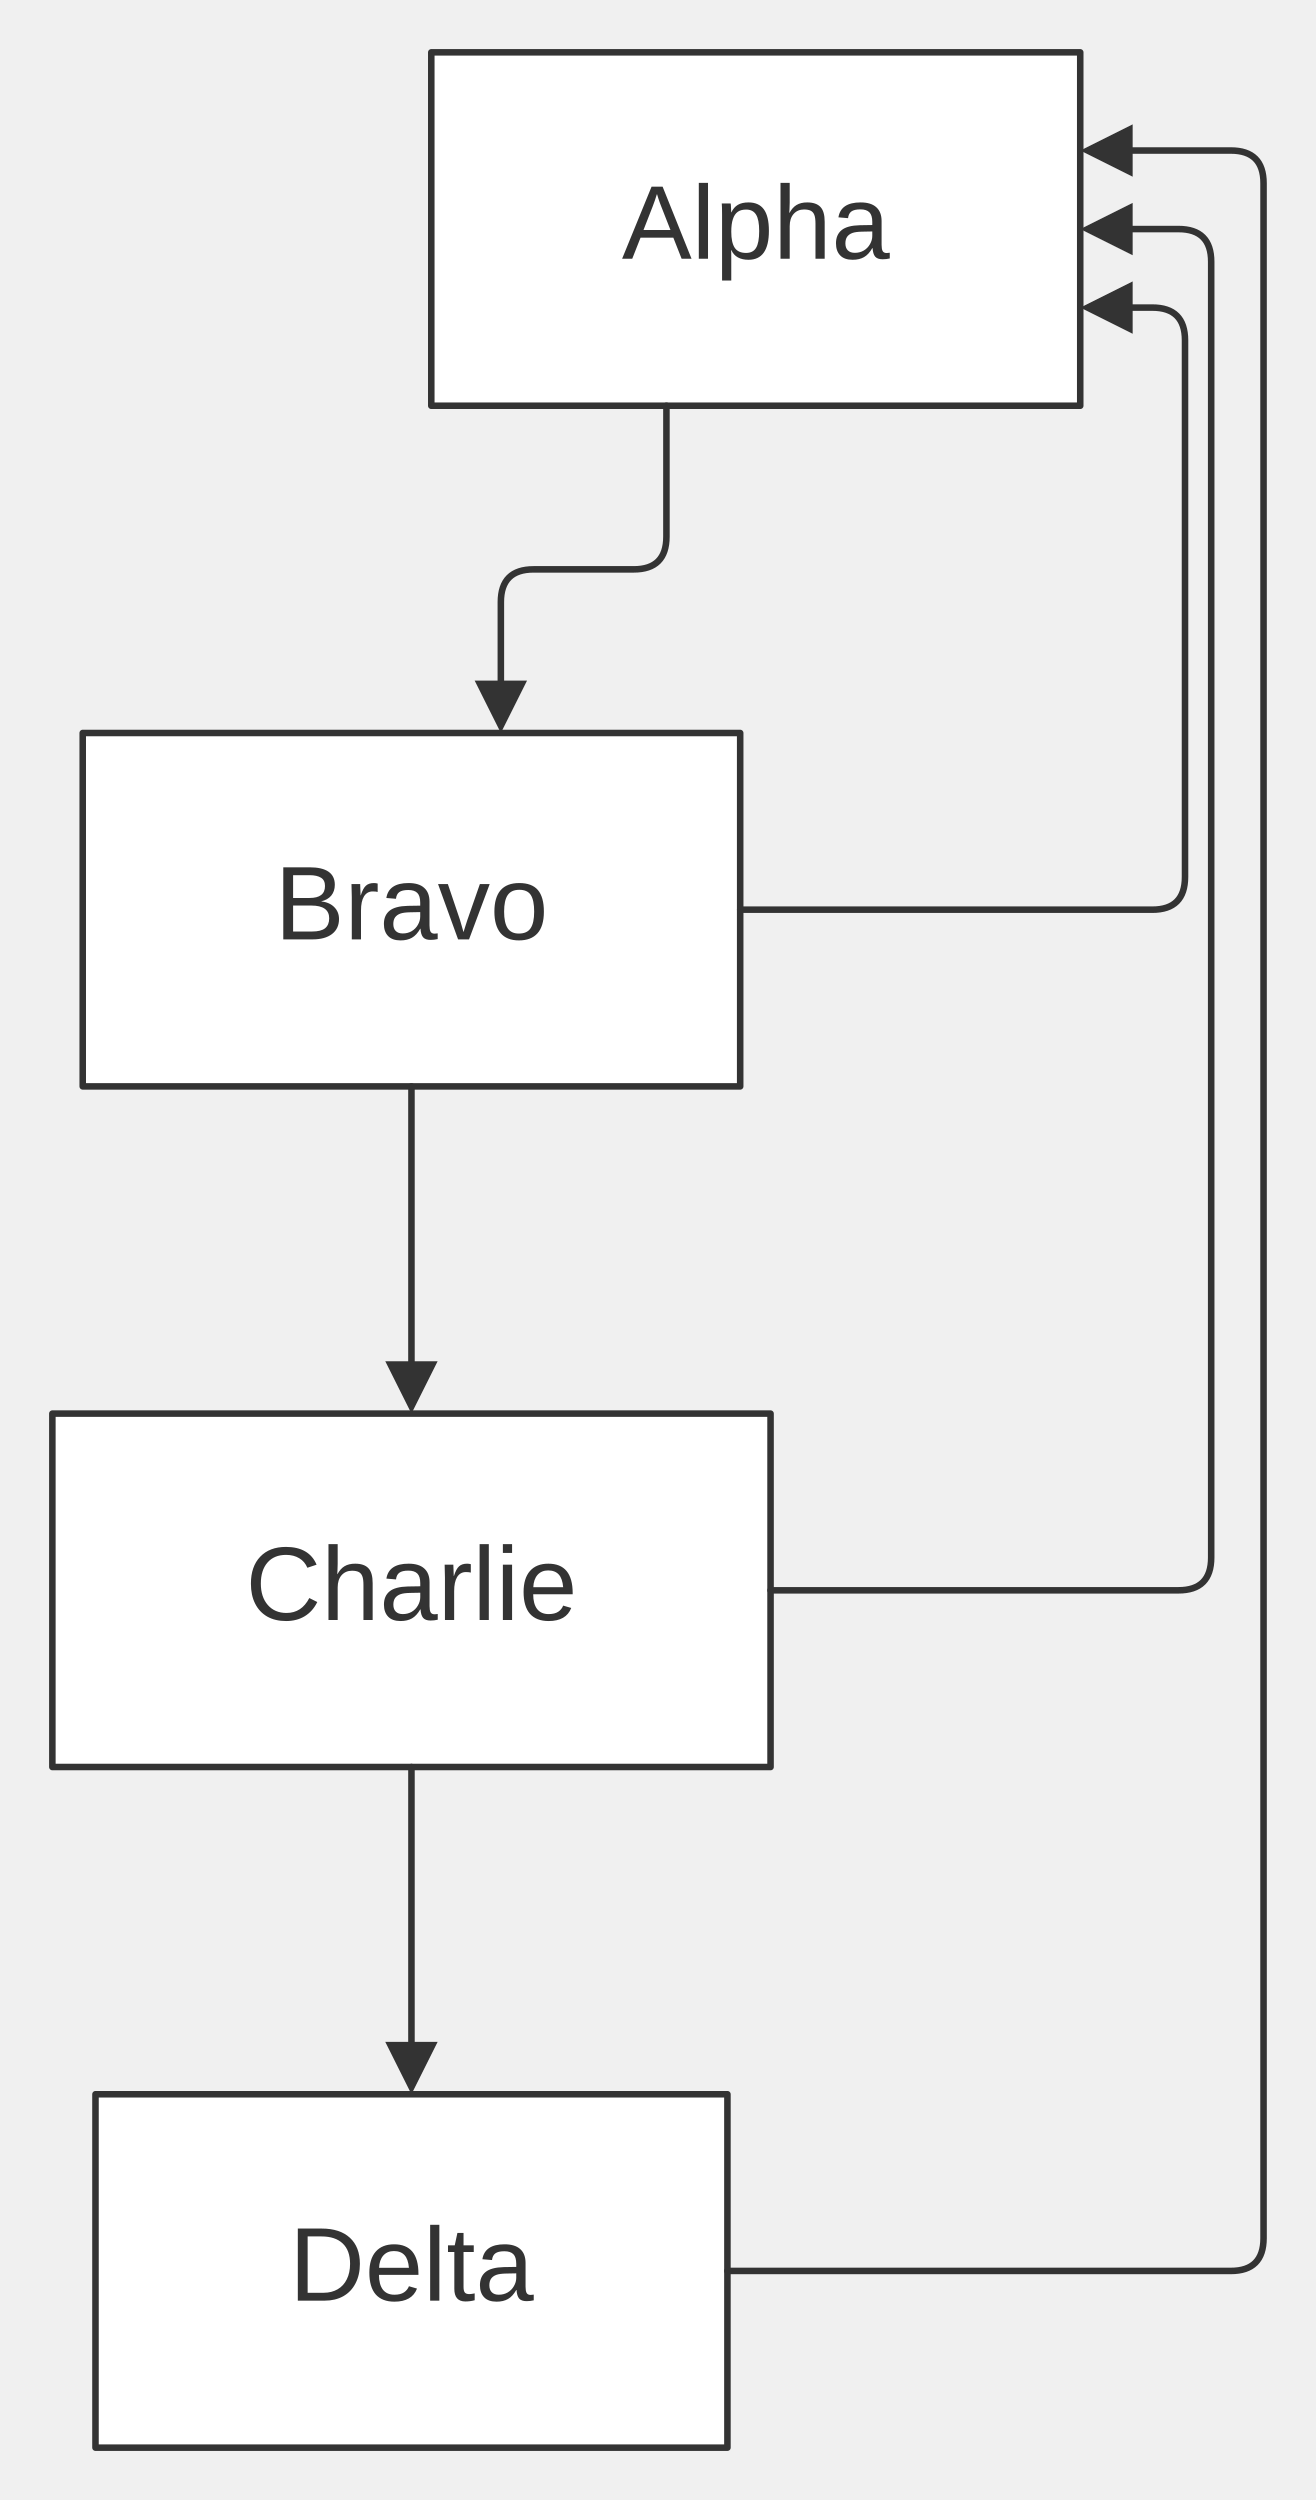
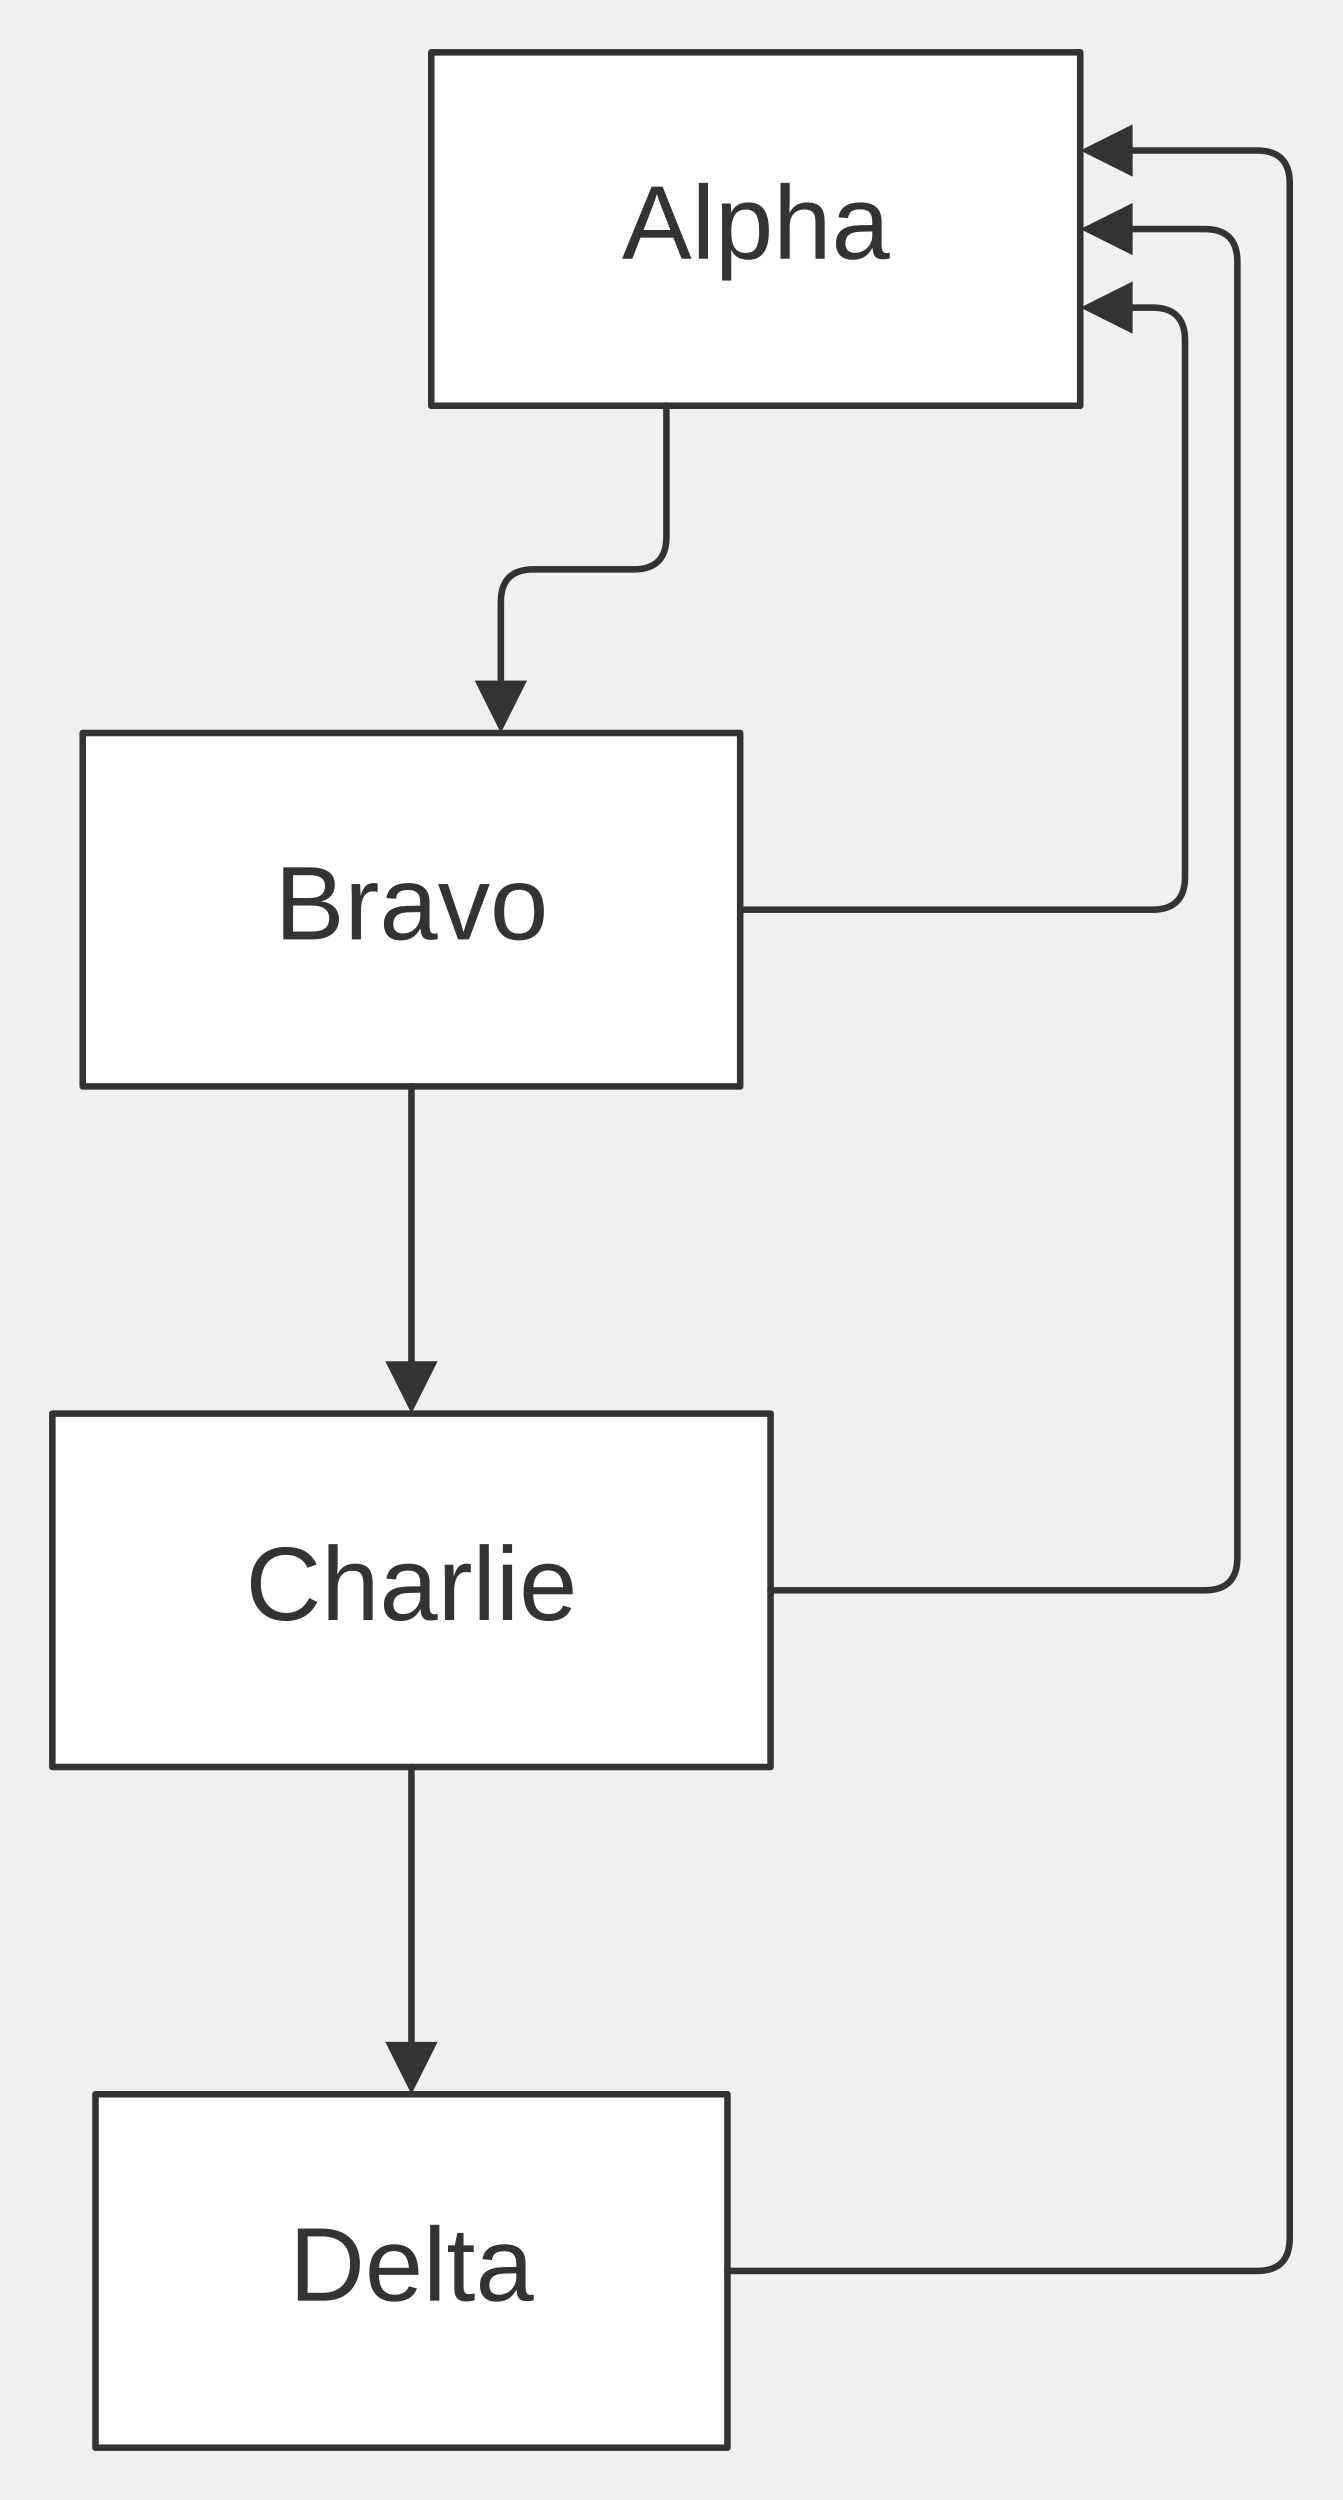
- <svg xmlns="http://www.w3.org/2000/svg" width="100%" viewBox="0 0 201.07 382.00" style="max-width: 201.07px; background-color: transparent;" font-family="&quot;trebuchet ms&quot;, verdana, arial, sans-serif" font-size="16.00">
+ <svg xmlns="http://www.w3.org/2000/svg" width="100%" viewBox="0 0 205.07 382.00" style="max-width: 205.07px; background-color: transparent;" font-family="&quot;trebuchet ms&quot;, verdana, arial, sans-serif" font-size="16.00">
  <defs>
    <marker id="arrowhead" viewBox="0 0 10.00 10.00" refX="5.00" refY="5.00" markerWidth="8.00" markerHeight="8.00" orient="auto-start-reverse" markerUnits="userSpaceOnUse">
      <path d="M 0 0 L 10.00 5.00 L 0 10.00 z" fill="#333" />
    </marker>
  </defs>
  <g transform="translate(0.00,0.00)">
    <g class="nodes">
      <rect x="65.90" y="8.00" width="99.16" height="54.00" fill="white" stroke="#333" stroke-width="1.00" stroke-linejoin="round" />
      <text x="115.49" y="35.00" text-anchor="middle" dominant-baseline="middle" fill="#333">Alpha</text>
      <rect x="12.64" y="112.00" width="100.46" height="54.00" fill="white" stroke="#333" stroke-width="1.00" stroke-linejoin="round" />
      <text x="62.87" y="139.00" text-anchor="middle" dominant-baseline="middle" fill="#333">Bravo</text>
      <rect x="8.00" y="216.00" width="109.74" height="54.00" fill="white" stroke="#333" stroke-width="1.00" stroke-linejoin="round" />
      <text x="62.87" y="243.00" text-anchor="middle" dominant-baseline="middle" fill="#333">Charlie</text>
      <rect x="14.59" y="320.00" width="96.56" height="54.00" fill="white" stroke="#333" stroke-width="1.00" stroke-linejoin="round" />
      <text x="62.87" y="347.00" text-anchor="middle" dominant-baseline="middle" fill="#333">Delta</text>
    </g>
    <g class="edgePaths">
      <path d="M101.83,62.00 L101.83,82.00 Q101.83,87.00 96.83,87.00 L81.53,87.00 Q76.53,87.00 76.53,92.00 L76.53,108.00" stroke="#333" stroke-width="1.00" fill="none" stroke-linecap="round" stroke-linejoin="round" marker-end="url(#arrowhead)" />
      <path d="M62.87,166.00 L62.87,212.00" stroke="#333" stroke-width="1.00" fill="none" stroke-linecap="round" stroke-linejoin="round" marker-end="url(#arrowhead)" />
      <path d="M62.87,270.00 L62.87,316.00" stroke="#333" stroke-width="1.00" fill="none" stroke-linecap="round" stroke-linejoin="round" marker-end="url(#arrowhead)" />
      <path d="M113.10,139.00 L176.07,139.00 Q181.07,139.00 181.07,134.00 L181.07,52.00 Q181.07,47.00 176.07,47.00 L169.07,47.00" stroke="#333" stroke-width="1.00" fill="none" stroke-linecap="round" stroke-linejoin="round" marker-end="url(#arrowhead)" />
-       <path d="M117.74,243.00 L180.07,243.00 Q185.07,243.00 185.07,238.00 L185.07,40.00 Q185.07,35.00 180.07,35.00 L169.07,35.00" stroke="#333" stroke-width="1.00" fill="none" stroke-linecap="round" stroke-linejoin="round" marker-end="url(#arrowhead)" />
-       <path d="M111.15,347.00 L188.07,347.00 Q193.07,347.00 193.07,342.00 L193.07,28.00 Q193.07,23.00 188.07,23.00 L169.07,23.00" stroke="#333" stroke-width="1.00" fill="none" stroke-linecap="round" stroke-linejoin="round" marker-end="url(#arrowhead)" />
+       <path d="M117.74,243.00 L184.07,243.00 Q189.07,243.00 189.07,238.00 L189.07,40.00 Q189.07,35.00 184.07,35.00 L169.07,35.00" stroke="#333" stroke-width="1.00" fill="none" stroke-linecap="round" stroke-linejoin="round" marker-end="url(#arrowhead)" />
+       <path d="M111.15,347.00 L192.07,347.00 Q197.07,347.00 197.07,342.00 L197.07,28.00 Q197.07,23.00 192.07,23.00 L169.07,23.00" stroke="#333" stroke-width="1.00" fill="none" stroke-linecap="round" stroke-linejoin="round" marker-end="url(#arrowhead)" />
    </g>
    <g class="edgeLabels">
    </g>
  </g>
</svg>
